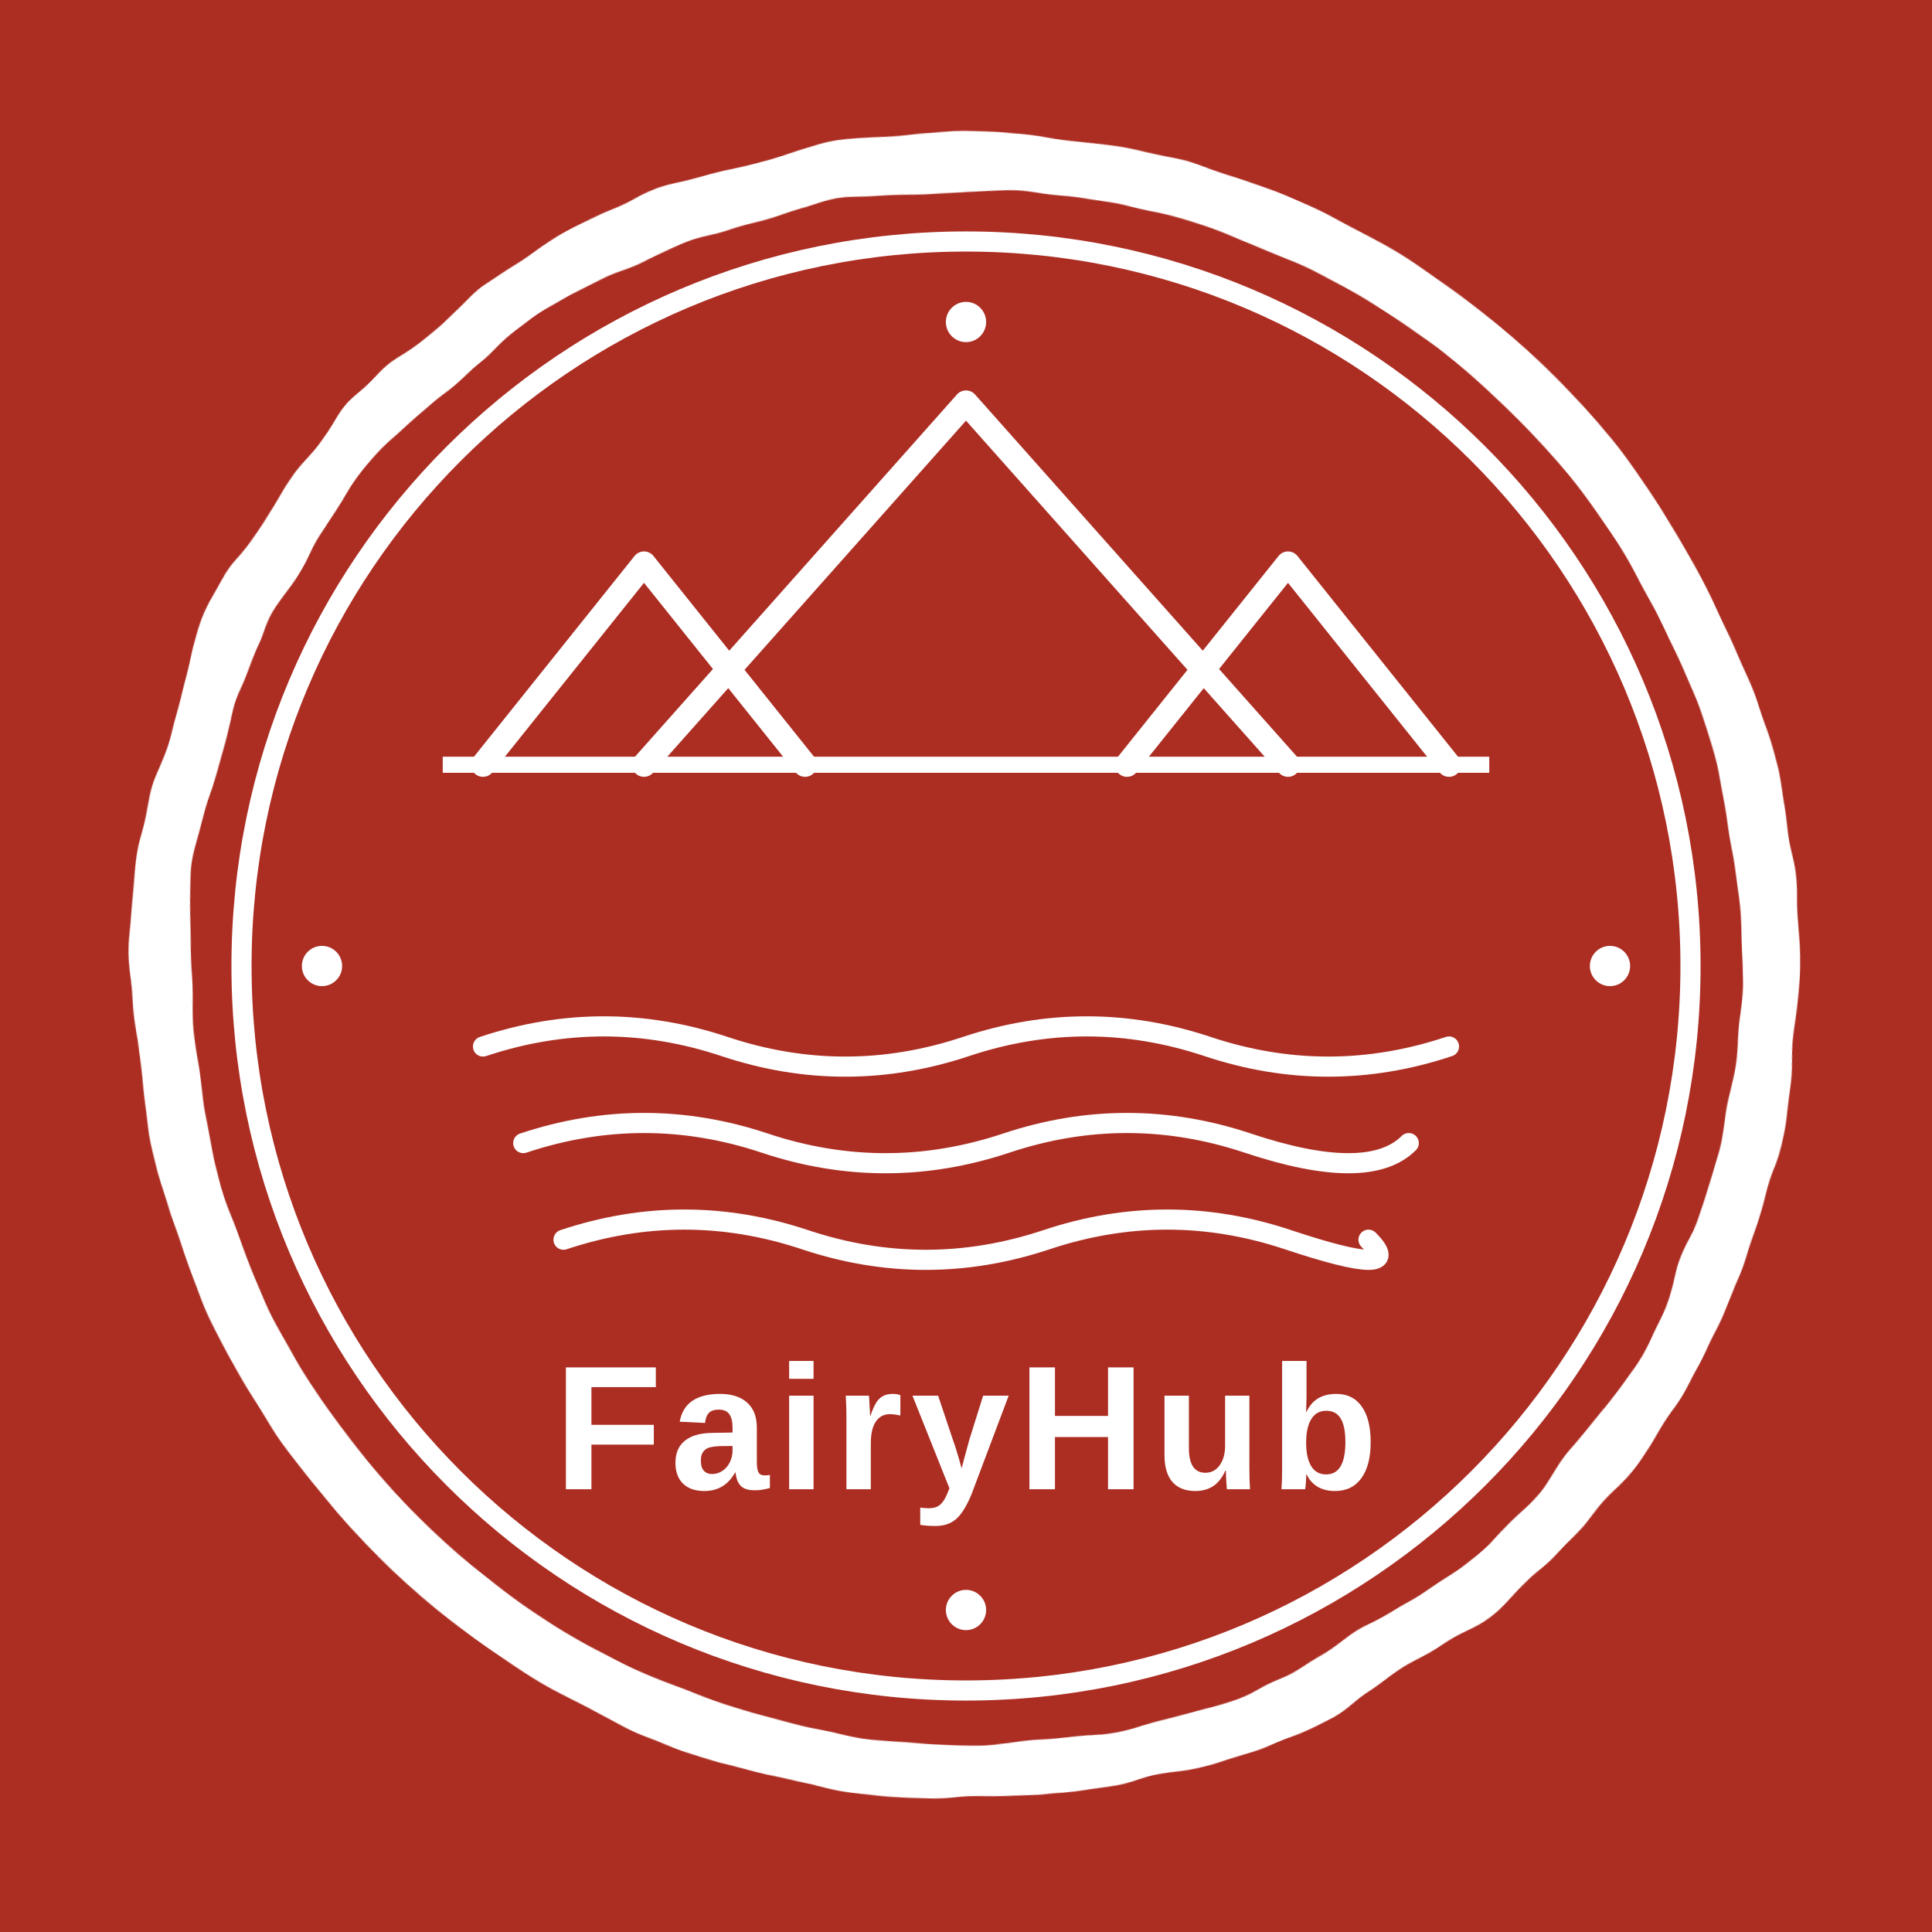
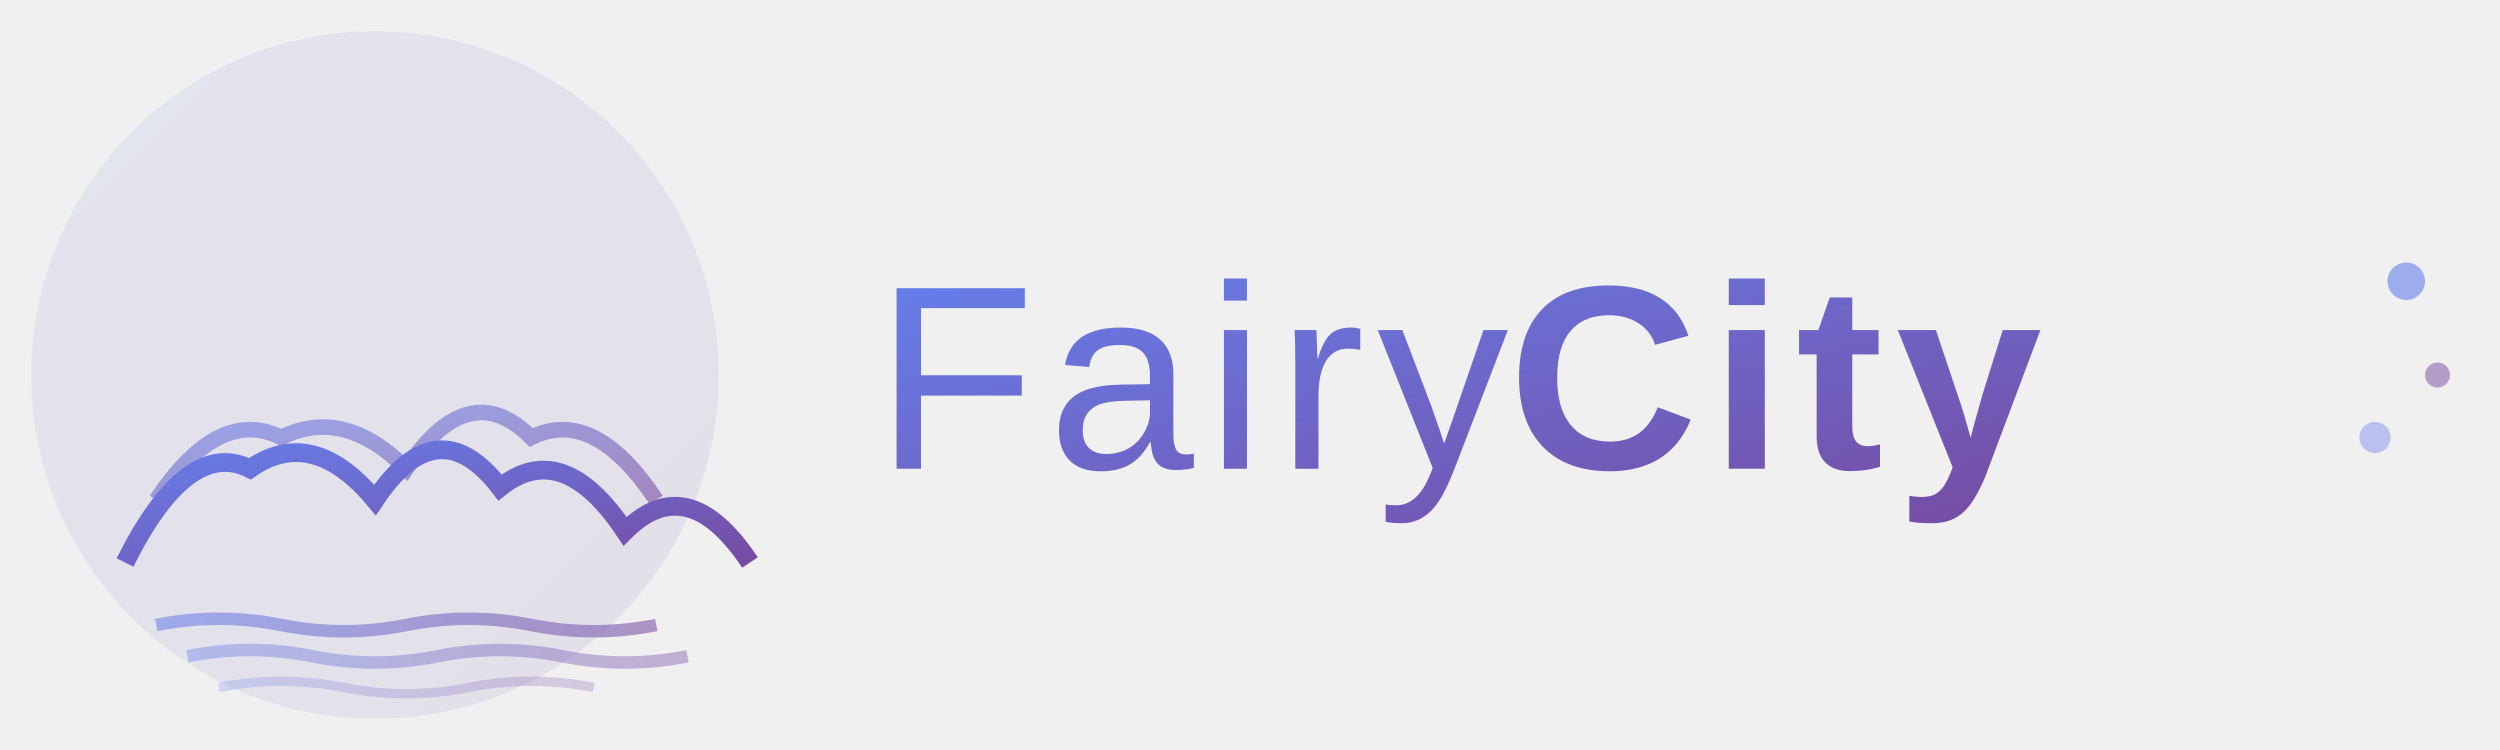
- <svg xmlns="http://www.w3.org/2000/svg" viewBox="0 0 240 240">
+ <svg xmlns="http://www.w3.org/2000/svg" viewBox="0 0 400 120">
  <defs>
-     <filter id="roughEdge">
-       <feTurbulence type="fractalNoise" baseFrequency="0.05" numOctaves="3" result="noise" />
-       <feDisplacementMap in="SourceGraphic" in2="noise" scale="2" />
-     </filter>
+     <linearGradient id="gradient1" x1="0%" y1="0%" x2="100%" y2="100%">
+       <stop offset="0%" style="stop-color:#667eea;stop-opacity:1" />
+       <stop offset="100%" style="stop-color:#764ba2;stop-opacity:1" />
+     </linearGradient>
+     <linearGradient id="gradient2" x1="0%" y1="0%" x2="100%" y2="0%">
+       <stop offset="0%" style="stop-color:#667eea;stop-opacity:0.8" />
+       <stop offset="100%" style="stop-color:#764ba2;stop-opacity:0.8" />
+     </linearGradient>
  </defs>
-   <rect width="240" height="240" fill="#ac2e23" />
-   <circle cx="120" cy="120" r="100" fill="none" stroke="#FFFFFF" stroke-width="7" filter="url(#roughEdge)" />
-   <circle cx="120" cy="120" r="90" fill="none" stroke="#FFFFFF" stroke-width="2.5" />
-   <g fill="none" stroke="#FFFFFF" stroke-width="3" stroke-linecap="round" stroke-linejoin="round">
-     <path d="M 80 95 L 120 50 L 160 95" />
-     <path d="M 60 95 L 80 70 L 100 95" />
-     <path d="M 140 95 L 160 70 L 180 95" />
+   <circle cx="60" cy="60" r="55" fill="url(#gradient1)" opacity="0.1" />
+   <g transform="translate(10, 30)">
+     <path d="M 15 50 Q 25 35 35 40 Q 45 35 55 45 Q 65 30 75 40 Q 85 35 95 50" fill="none" stroke="url(#gradient1)" stroke-width="2.5" opacity="0.6" />
+     <path d="M 10 60 Q 20 40 30 45 Q 40 38 50 50 Q 60 35 70 48 Q 80 40 90 55 Q 100 45 110 60" fill="none" stroke="url(#gradient1)" stroke-width="3" />
+     <path d="M 15 70 Q 25 68 35 70 Q 45 72 55 70 Q 65 68 75 70 Q 85 72 95 70" fill="none" stroke="url(#gradient2)" stroke-width="2" opacity="0.7" />
+     <path d="M 20 75 Q 30 73 40 75 Q 50 77 60 75 Q 70 73 80 75 Q 90 77 100 75" fill="none" stroke="url(#gradient2)" stroke-width="2" opacity="0.5" />
+     <path d="M 25 80 Q 35 78 45 80 Q 55 82 65 80 Q 75 78 85 80" fill="none" stroke="url(#gradient2)" stroke-width="1.5" opacity="0.3" />
  </g>
-   <line x1="55" y1="95" x2="185" y2="95" stroke="#FFFFFF" stroke-width="2" />
-   <g fill="none" stroke="#FFFFFF" stroke-width="2.5" stroke-linecap="round">
-     <path d="M 60 130 Q 75 125 90 130 T 120 130 T 150 130 T 180 130" />
-     <path d="M 65 142 Q 80 137 95 142 T 125 142 T 155 142 T 175 142" />
-     <path d="M 70 154 Q 85 149 100 154 T 130 154 T 160 154 T 170 154" />
-   </g>
-   <text x="120" y="185" text-anchor="middle" font-family="Arial, sans-serif" font-size="22" font-weight="bold" fill="#FFFFFF" letter-spacing="1">
-     FairyHub
+   <text x="140" y="75" font-family="'Segoe UI', Arial, sans-serif" font-size="42" font-weight="300" fill="url(#gradient1)" letter-spacing="2">
+     Fairy<tspan font-weight="600">City</tspan>
  </text>
-   <circle cx="40" cy="120" r="2.5" fill="#FFFFFF" />
-   <circle cx="200" cy="120" r="2.5" fill="#FFFFFF" />
-   <circle cx="120" cy="40" r="2.5" fill="#FFFFFF" />
-   <circle cx="120" cy="200" r="2.5" fill="#FFFFFF" />
+   <circle cx="385" cy="45" r="3" fill="#667eea" opacity="0.6" />
+   <circle cx="390" cy="60" r="2" fill="#764ba2" opacity="0.5" />
+   <circle cx="380" cy="70" r="2.5" fill="#667eea" opacity="0.4" />
</svg>
